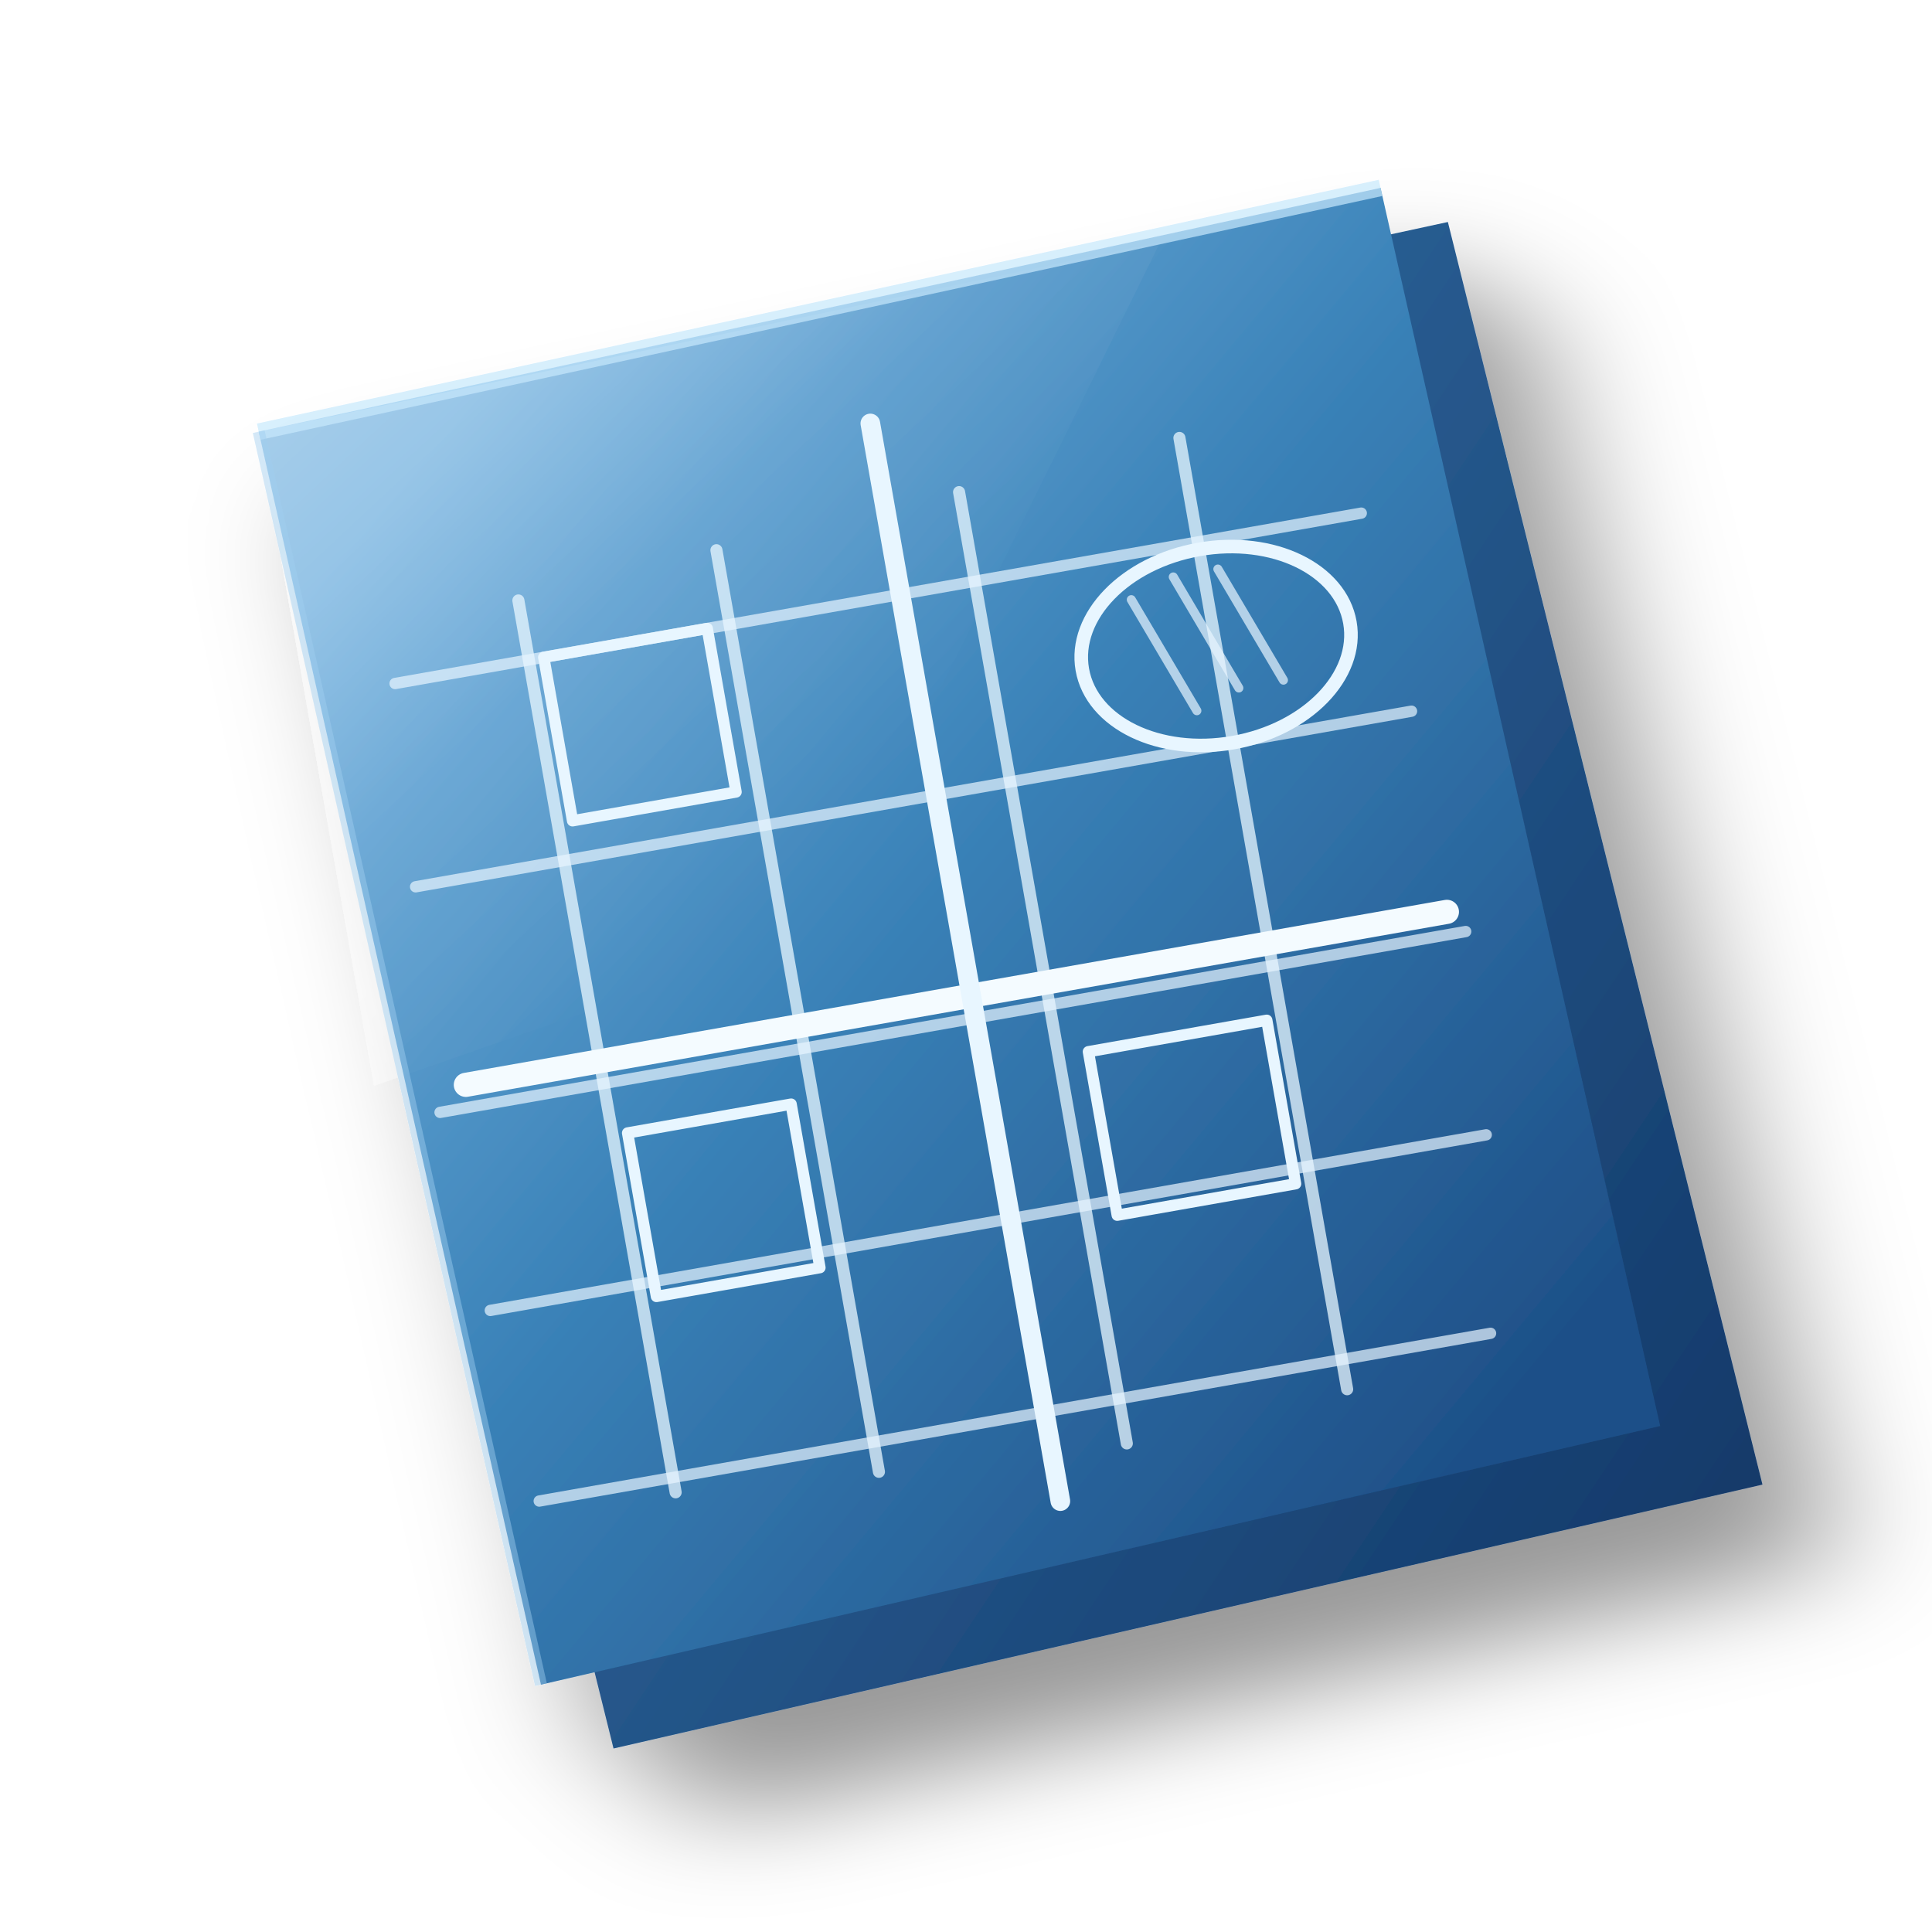
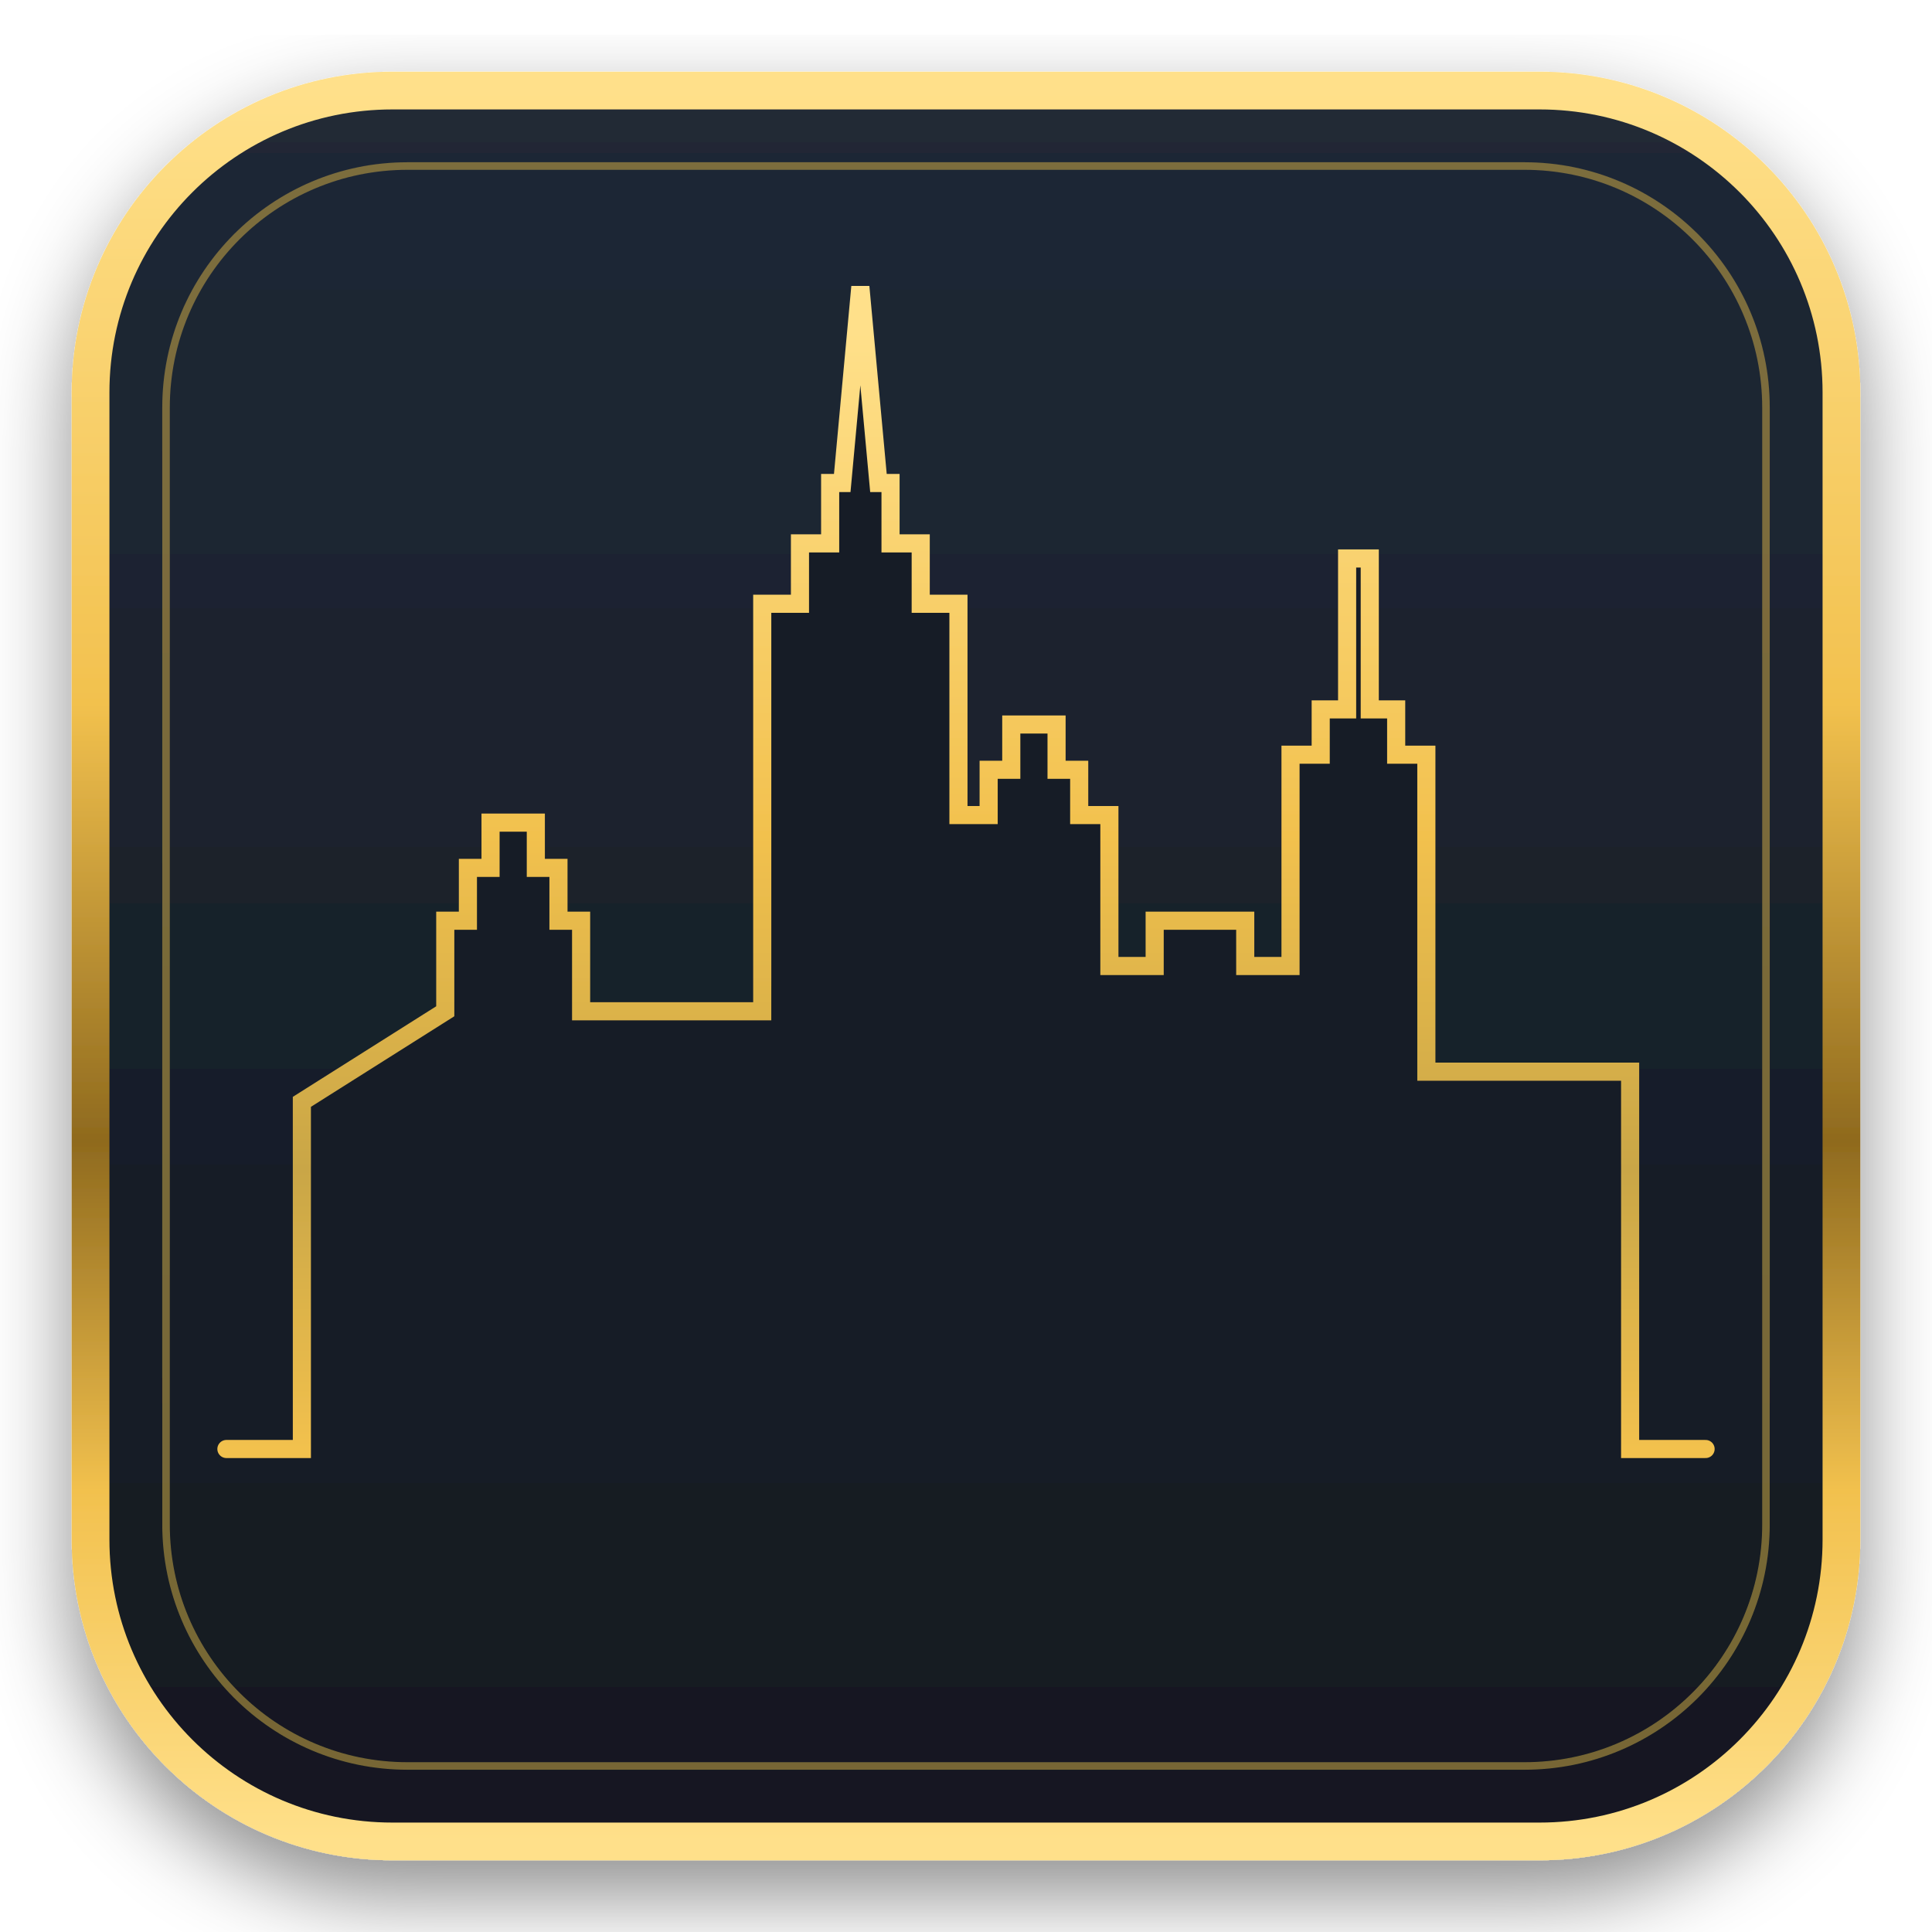
<svg xmlns="http://www.w3.org/2000/svg" width="256" height="256" viewBox="0 0 256 256">
  <defs>
-     <filter id="softShadow" x="-40%" y="-40%" width="180%" height="180%">
-       <feGaussianBlur in="SourceAlpha" stdDeviation="8" result="b" />
-       <feOffset dx="8" dy="12" result="o" />
-       <feComponentTransfer in="o" result="a">
-         <feFuncA type="linear" slope="0.40" />
+     <filter id="shadow" x="-20%" y="-20%" width="140%" height="140%">
+       <feGaussianBlur in="SourceAlpha" stdDeviation="5.6" />
+       <feOffset dy="4.6" result="blur" />
+       <feComponentTransfer in="blur" result="soft">
+         <feFuncA type="linear" slope="0.45" />
      </feComponentTransfer>
      <feMerge>
-         <feMergeNode in="a" />
+         <feMergeNode in="soft" />
        <feMergeNode in="SourceGraphic" />
      </feMerge>
    </filter>
-     <linearGradient id="bpFace" x1="0.15" y1="0.05" x2="0.85" y2="0.95">
-       <stop offset="0%" stop-color="#78b4e0" />
-       <stop offset="45%" stop-color="#3a82b8" />
-       <stop offset="100%" stop-color="#1e5088" />
+     <linearGradient id="slate" gradientUnits="userSpaceOnUse" x1="0" y1="12" x2="0" y2="244">
+       <stop offset="0" stop-color="#202936" />
+       <stop offset="1" stop-color="#121820" />
    </linearGradient>
-     <linearGradient id="bpEdge" x1="0" y1="0" x2="1" y2="1">
-       <stop offset="0%" stop-color="#3a78b0" />
-       <stop offset="100%" stop-color="#123868" />
+     <linearGradient id="frame" gradientUnits="userSpaceOnUse" x1="0" y1="12" x2="0" y2="244">
+       <stop offset="0" stop-color="#FFE08A" />
+       <stop offset="0.35" stop-color="#F2C14E" />
+       <stop offset="0.6" stop-color="#8F6A1E" />
+       <stop offset="0.8" stop-color="#F2C14E" />
+       <stop offset="1" stop-color="#FFE08A" />
    </linearGradient>
-     <linearGradient id="bpGloss" x1="0" y1="0" x2="0.6" y2="0.7">
-       <stop offset="0%" stop-color="#ffffff" stop-opacity="0.35" />
-       <stop offset="55%" stop-color="#ffffff" stop-opacity="0.06" />
-       <stop offset="100%" stop-color="#ffffff" stop-opacity="0" />
-     </linearGradient>
-     <linearGradient id="pencilY" x1="0" y1="0" x2="0" y2="1">
-       <stop offset="0%" stop-color="#ffe070" />
-       <stop offset="40%" stop-color="#e0a820" />
-       <stop offset="100%" stop-color="#986810" />
-     </linearGradient>
-     <linearGradient id="pencilHL" x1="0" y1="0" x2="0" y2="1">
-       <stop offset="0%" stop-color="#fff8d0" />
-       <stop offset="100%" stop-color="#e0a820" stop-opacity="0" />
-     </linearGradient>
-     <linearGradient id="ferrule" x1="0" y1="0" x2="0" y2="1">
-       <stop offset="0%" stop-color="#f0f4f8" />
-       <stop offset="40%" stop-color="#a8b0bc" />
-       <stop offset="100%" stop-color="#606870" />
-     </linearGradient>
-     <linearGradient id="eraser" x1="0" y1="0" x2="0" y2="1">
-       <stop offset="0%" stop-color="#ffb0c0" />
-       <stop offset="100%" stop-color="#d06078" />
-     </linearGradient>
-     <linearGradient id="curlUnd" x1="0" y1="0" x2="1" y2="1">
-       <stop offset="0%" stop-color="#c8e4f4" />
-       <stop offset="100%" stop-color="#78b0d8" />
+     <linearGradient id="gold" gradientUnits="userSpaceOnUse" x1="0" y1="44" x2="0" y2="192">
+       <stop offset="0" stop-color="#FFE08A" />
+       <stop offset="0.45" stop-color="#F2C14E" />
+       <stop offset="0.75" stop-color="#C9A646" />
+       <stop offset="1" stop-color="#F2C14E" />
    </linearGradient>
  </defs>
-   <g filter="url(#softShadow)" transform="rotate(-10 128 128)">
-     <polygon points="52,48 208,42 220,214 64,222" fill="url(#bpEdge)" />
-     <polygon points="48,42 200,36 208,204 56,212" fill="url(#bpFace)" />
-     <polygon points="48,42 170,38 110,120 48,130" fill="url(#bpGloss)" />
-     <polyline points="48,42 200,36" fill="none" stroke="#c8e8fc" stroke-width="2.2" stroke-opacity="0.7" />
-     <polyline points="48,42 56,212" fill="none" stroke="#a0d0f0" stroke-width="1.6" stroke-opacity="0.45" />
-     <g fill="none" stroke="#e8f6ff" stroke-linecap="round" stroke-linejoin="round">
-       <path d="M78,70 V190 M105,68 V192 M138,66 V194 M168,64 V192" stroke-width="1.6" stroke-opacity="0.75" />
-       <path d="M60,78 H190 M58,105 H192 M56,135 H194 M58,162 H192 M60,188 H188" stroke-width="1.5" stroke-opacity="0.7" />
-       <path d="M60,132 H192" stroke-width="3.2" stroke="#f4fbff" />
-       <path d="M128,55 V200" stroke-width="2.6" />
-       <ellipse cx="168" cy="92" rx="18" ry="13" stroke-width="1.8" />
-       <path d="M158,84 l6,16 M164,82 l6,16 M170,82 l6,16" stroke-width="1.2" stroke-opacity="0.7" />
-       <rect x="80" y="78" width="22" height="22" stroke-width="1.5" />
-       <rect x="142" y="142" width="24" height="22" stroke-width="1.5" />
-       <rect x="80" y="142" width="22" height="22" stroke-width="1.5" />
-     </g>
+   <g filter="url(#shadow)">
+     <rect x="12" y="12" width="232" height="232" rx="40" fill="url(#slate)" stroke="url(#frame)" stroke-width="5" />
+     <rect x="22" y="22" width="212" height="212" rx="32" fill="none" stroke="#C9A646" stroke-opacity="0.55" stroke-width="1" />
+     <path fill="#161D27" d="M40 192 L40 146 L59 134 L59 122 L62 122 L62 115 L65 115 L65 109 L71 109 L71 115 L74 115 L74 122 L77 122 L77 134 L101 134 L101 80 L106 80 L106 72 L110 72 L110 64 L111.6 64 L114 38 L116.4 64 L118 64 L118 72 L122 72 L122 80 L127 80 L127 108 L131 108 L131 102 L134 102 L134 96 L140 96 L140 102 L143 102 L143 108 L147 108 L147 128 L153 128 L153 122 L165 122 L165 128 L171 128 L171 100 L175 100 L175 94 L178.5 94 L178.5 74 L181.5 74 L181.5 94 L185 94 L185 100 L189 100 L189 142 L216 142 L216 192 Z" />
+     <path fill="none" stroke="url(#gold)" stroke-width="2.4" stroke-linejoin="miter" stroke-miterlimit="8" stroke-linecap="round" d="M30 192 L40 192 L40 146 L59 134 L59 122 L62 122 L62 115 L65 115 L65 109 L71 109 L71 115 L74 115 L74 122 L77 122 L77 134 L101 134 L101 80 L106 80 L106 72 L110 72 L110 64 L111.6 64 L114 38 L116.4 64 L118 64 L118 72 L122 72 L122 80 L127 80 L127 108 L131 108 L131 102 L134 102 L134 96 L140 96 L140 102 L143 102 L143 108 L147 108 L147 128 L153 128 L153 122 L165 122 L165 128 L171 128 L171 100 L175 100 L175 94 L178.5 94 L178.5 74 L181.5 74 L181.5 94 L185 94 L185 100 L189 100 L189 142 L216 142 L216 192 L226 192" />
  </g>
</svg>
